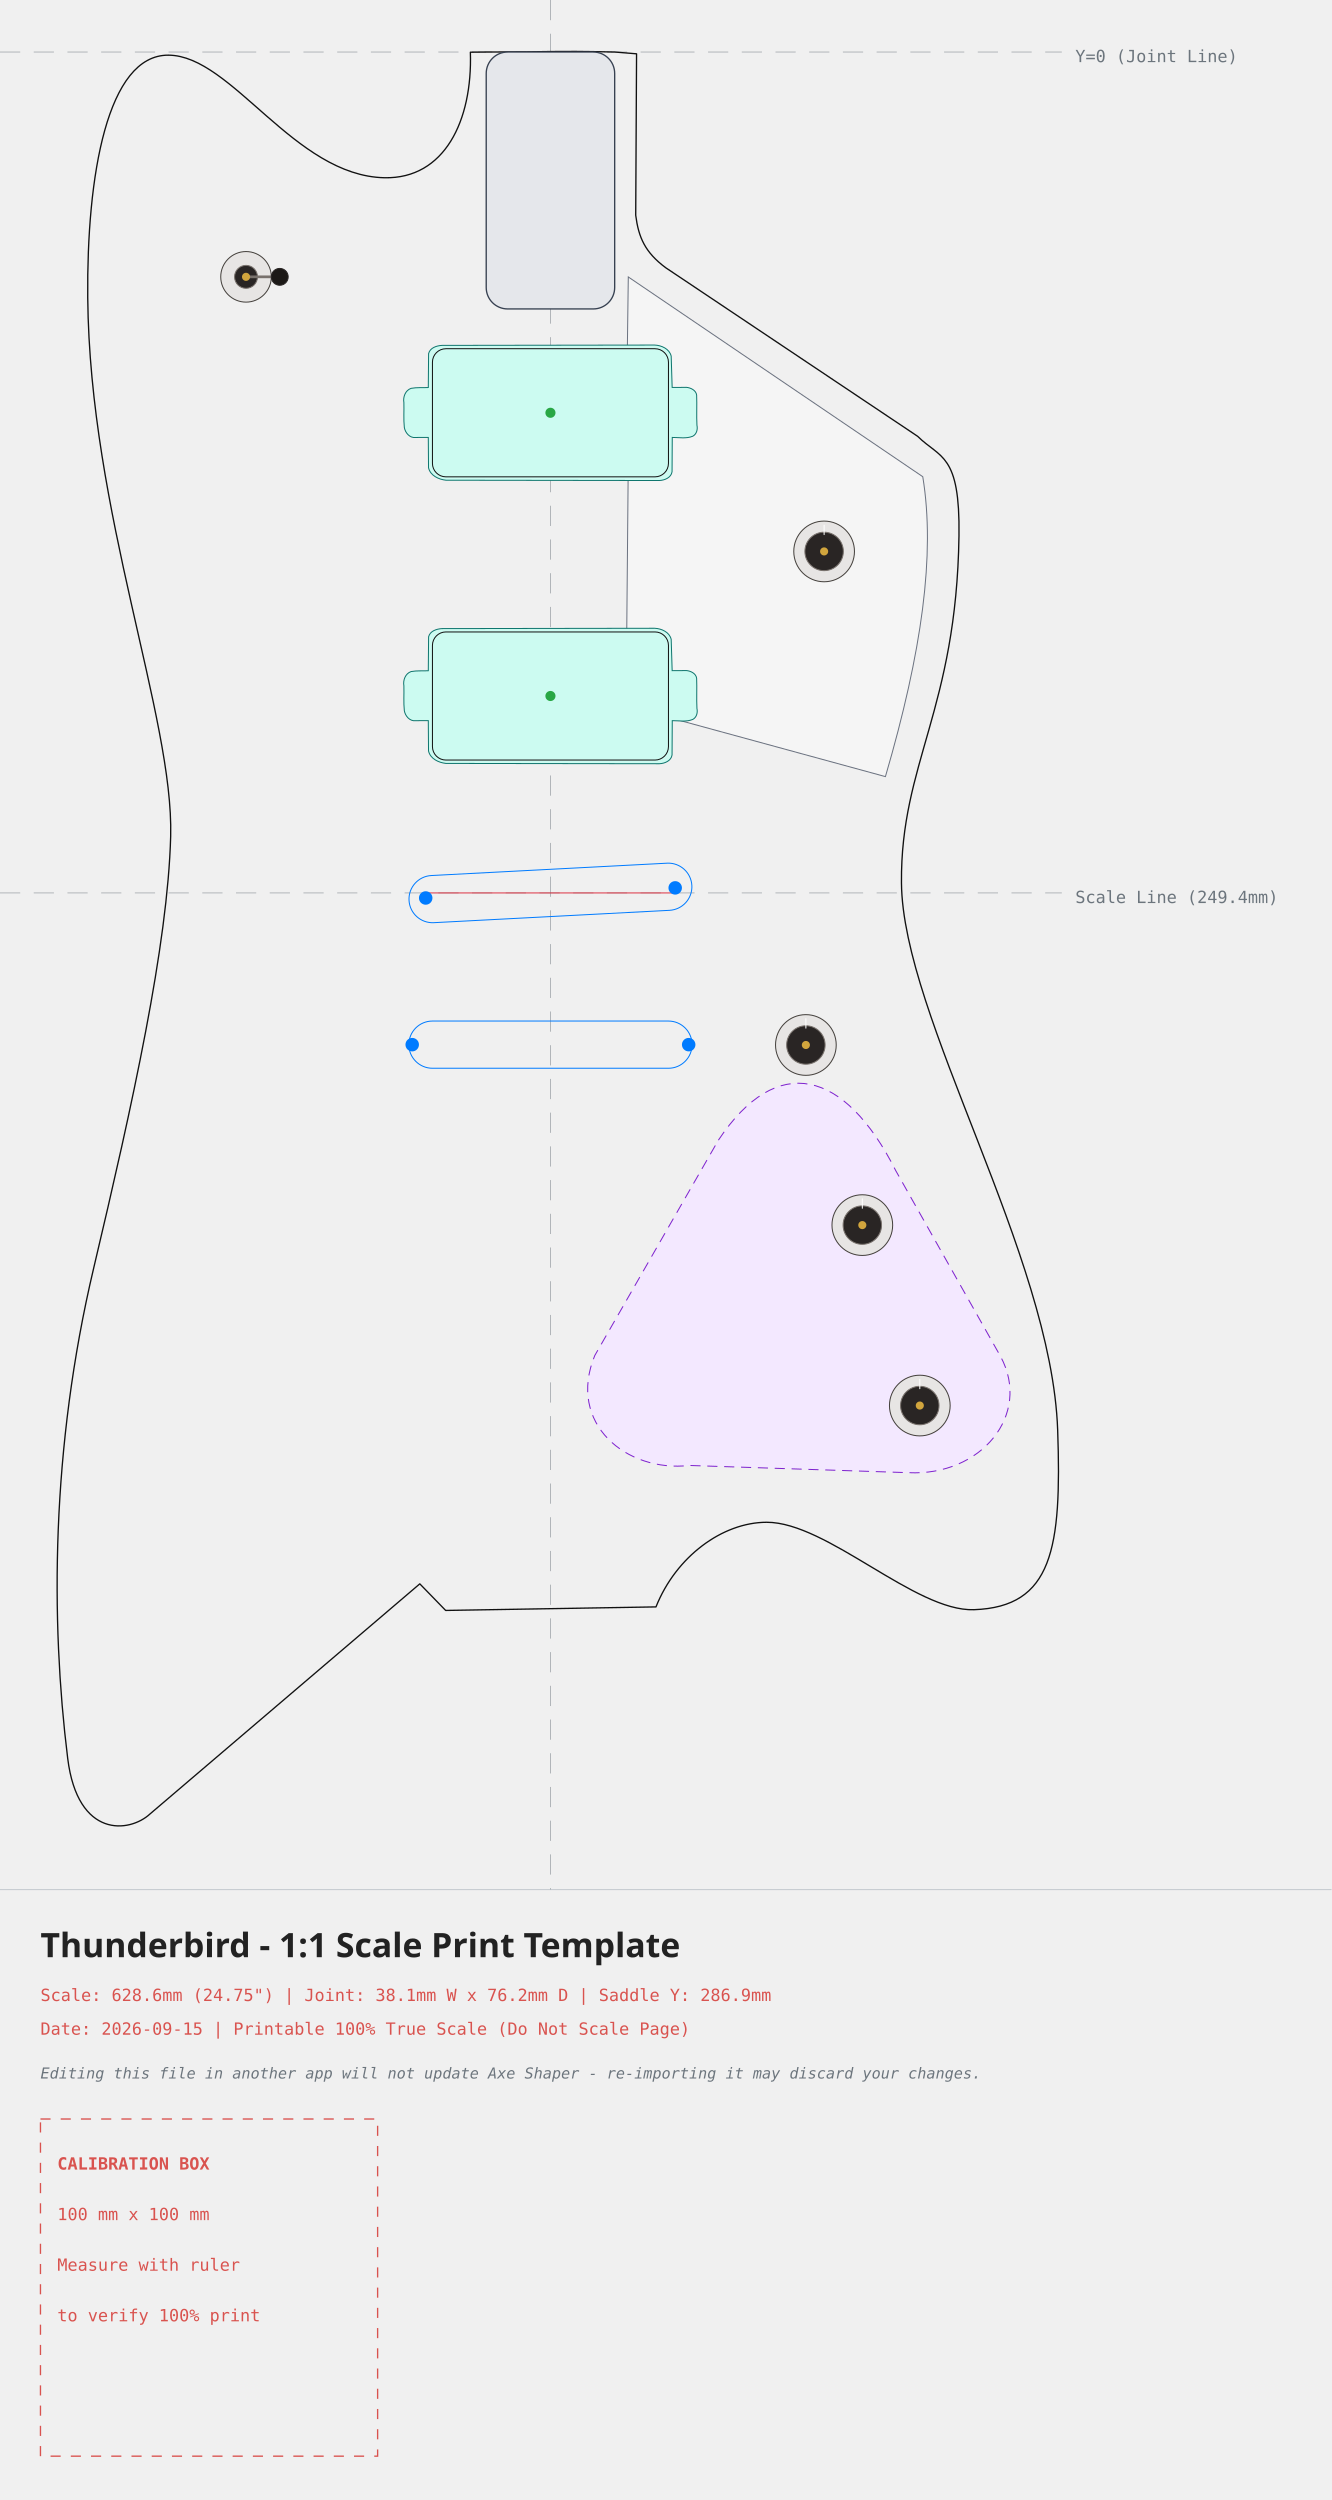
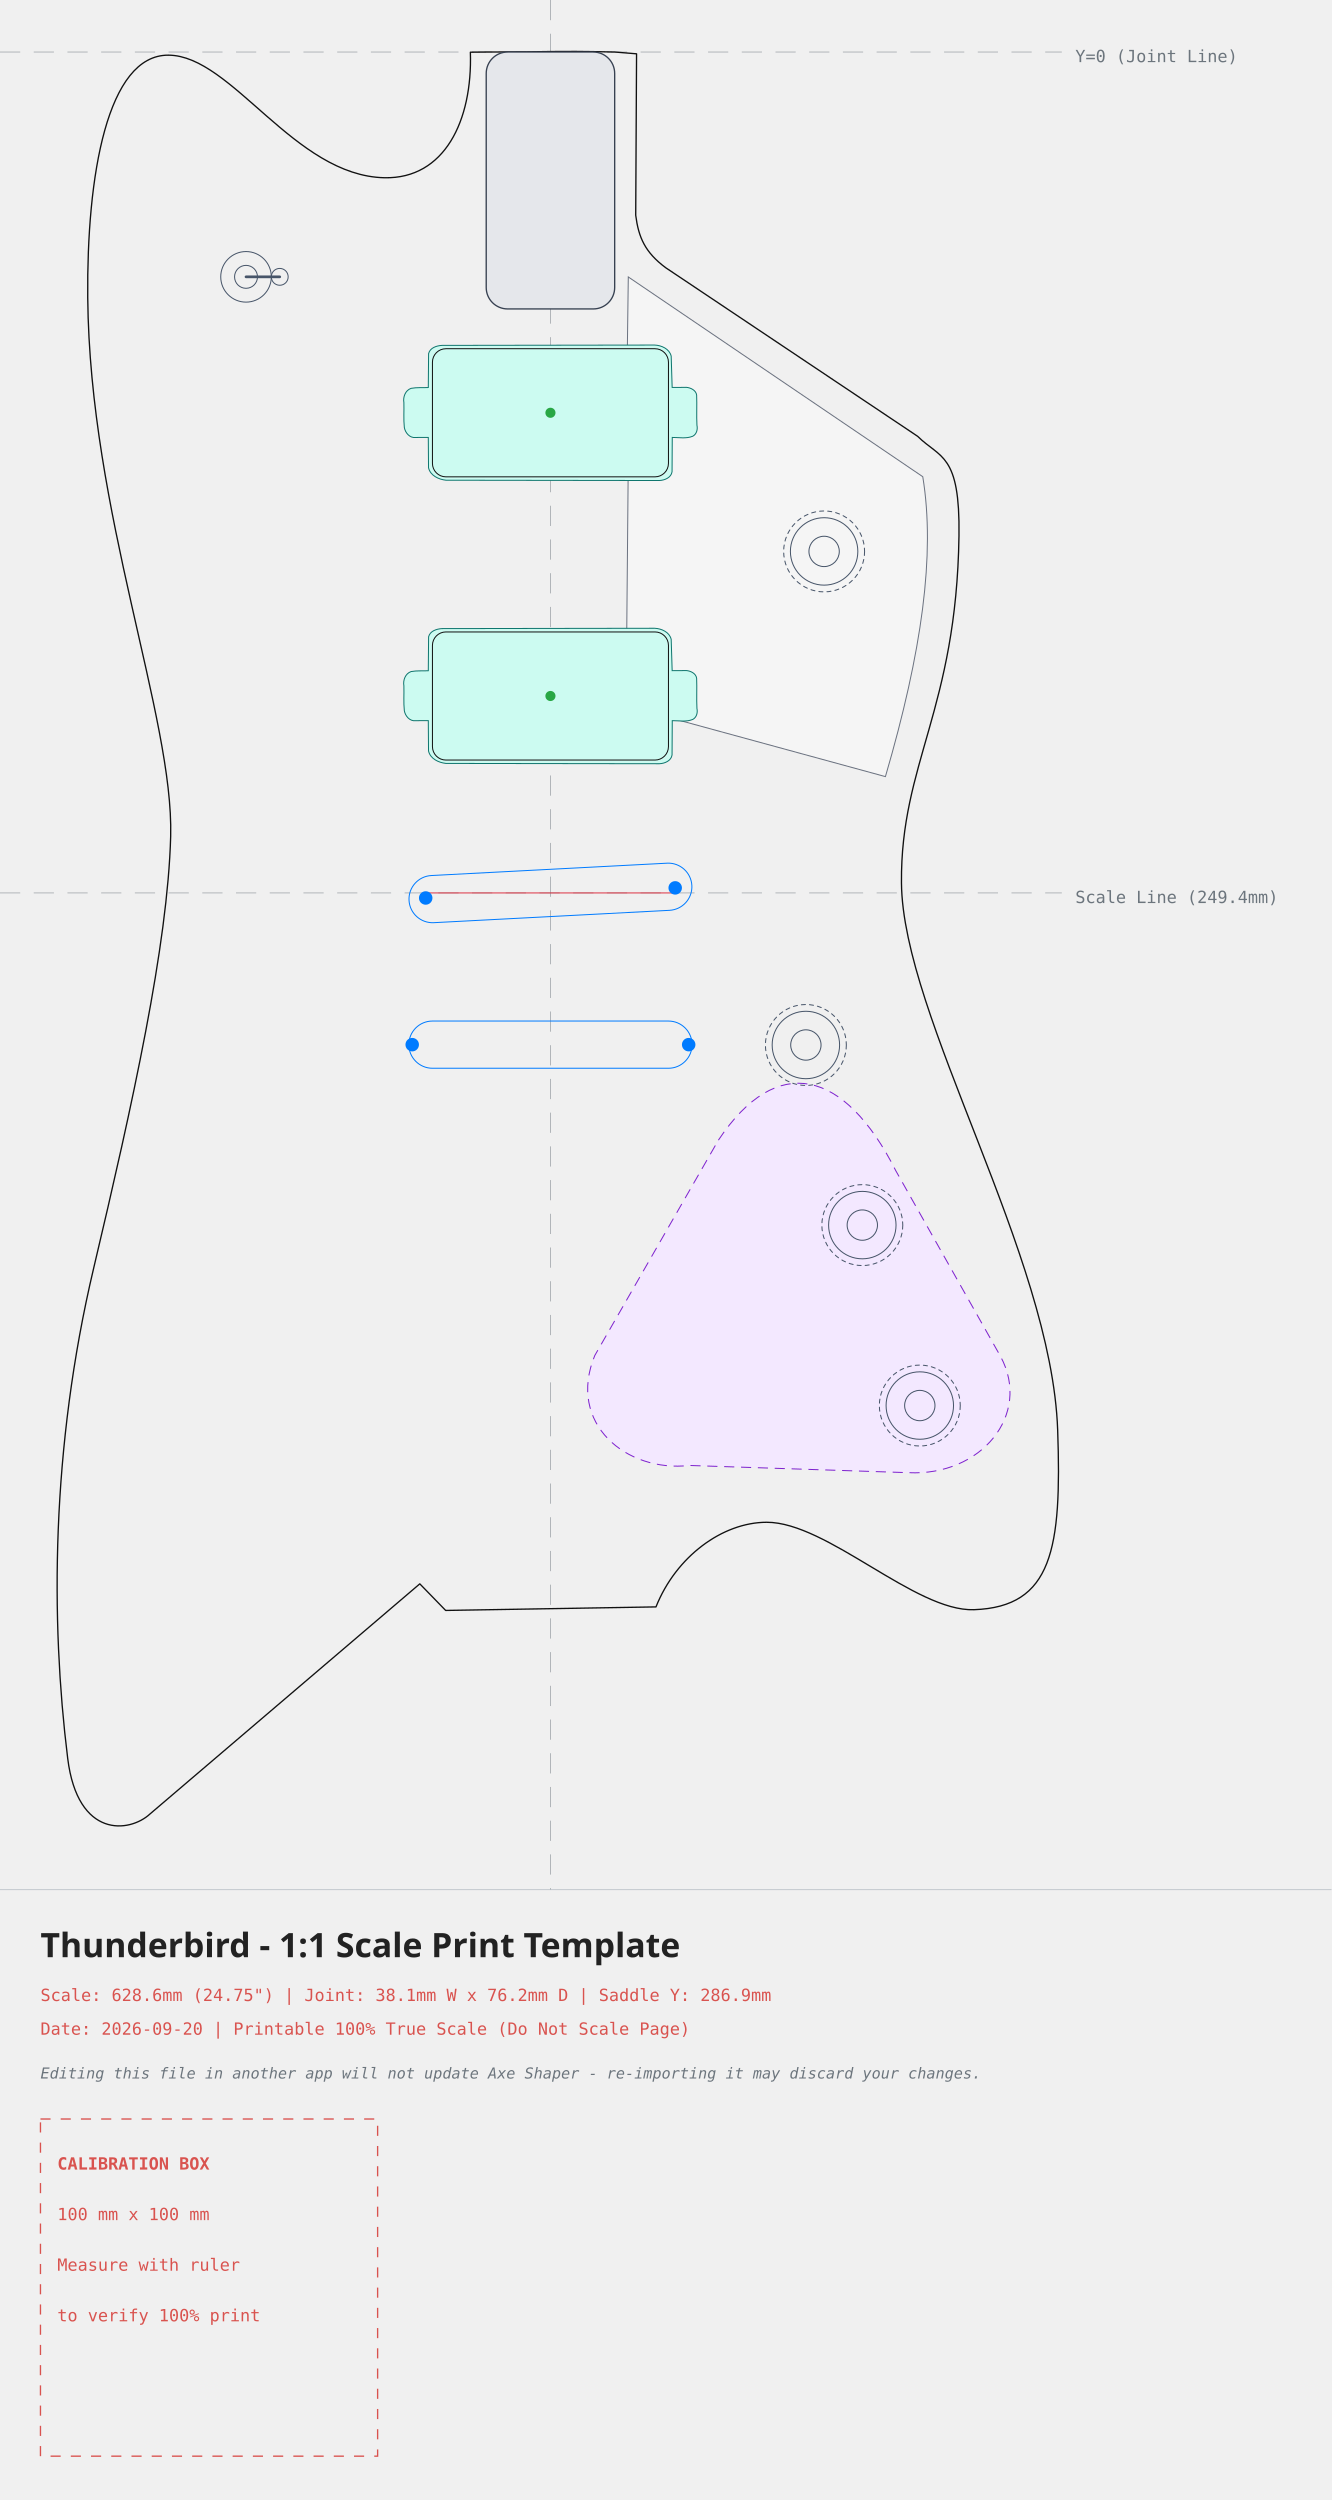
<svg xmlns="http://www.w3.org/2000/svg" width="394.93mm" height="741.49mm" viewBox="-163.26 -15.43 394.93 741.49">
  <style>
    .body-line { fill: none; stroke: #111111; stroke-width: 0.4; stroke-linecap: round; stroke-linejoin: round; }
    .edge-inset { fill: none; stroke: #555555; stroke-width: 0.3; stroke-dasharray: 3,2; }
    .neck-pocket { fill: #e5e7eb; stroke: #374151; stroke-width: 0.4; }
    .pickup-rout { fill: #ccfbf1; stroke: #0f766e; stroke-width: 0.3; }
    .pickup-cover { fill: none; stroke: #111111; stroke-width: 0.3; }
    .bridge-rout { fill: none; stroke: #007bff; stroke-width: 0.3; }
    .back-route { fill: #f3e8ff; stroke: #7e22ce; stroke-width: 0.3; stroke-dasharray: 3,2; }
    .front-route { fill: #ccfbf1; stroke: #0f766e; stroke-width: 0.3; }
    .pickguard { fill: #ffffff; fill-opacity: 0.35; stroke: #6b7280; stroke-width: 0.3; }
-     .control-hardware { fill: #e7e5e4; stroke: #44403c; stroke-width: 0.3; }
-     .control-detail { fill: #292524; stroke: #78716c; stroke-width: 0.3; }
-     .control-indicator { fill: none; stroke: #ffffff; stroke-width: 0.3; stroke-linecap: round; }
-     .control-slot { fill: none; stroke: #292524; stroke-width: 0.6; stroke-linecap: round; }
-     .control-lever { fill: none; stroke: #78716c; stroke-width: 0.8; stroke-linecap: round; }
-     .control-cap { fill: #1c1917; stroke: #292524; stroke-width: 0.3; }
-     .control-center { fill: #d1a53d; }
+     .control-outline { fill: none; stroke: #475569; stroke-width: 0.3; }
+     .control-body { fill: none; stroke: #475569; stroke-width: 0.3; stroke-dasharray: 1.2,1.2; stroke-linecap: round; }
+     .control-slot { fill: none; stroke: #475569; stroke-width: 0.6; stroke-linecap: round; }
+     .control-lever { fill: none; stroke: #475569; stroke-width: 0.8; stroke-linecap: round; }
+     .control-cap { fill: none; stroke: #475569; stroke-width: 0.3; }
    .center-axis { fill: none; stroke: #6c757d; stroke-width: 0.2; stroke-dasharray: 6,4; opacity: 0.7; }
    .calibration-box { fill: none; stroke: #d9534f; stroke-width: 0.4; stroke-dasharray: 3,3; }
    .band-rule { fill: none; stroke: #adb5bd; stroke-width: 0.2; }
    .text-label { font-family: monospace, sans-serif; font-size: 5px; fill: #d9534f; }
    .disclaimer-label { font-family: monospace, sans-serif; font-size: 4.5px; font-style: italic; fill: #6c757d; }
    .axis-label { font-family: monospace, sans-serif; font-size: 5px; fill: #6c757d; }
    .title-label { font-family: sans-serif; font-size: 10px; font-weight: bold; fill: #222222; }
  </style>
  <g>
    <line x1="0" y1="-15.43" x2="0" y2="545.06" class="center-axis" />
    <line x1="-163.26" y1="0" x2="151.67" y2="0" class="center-axis" />
    <text x="155.67" y="3" class="axis-label">Y=0 (Joint Line)</text>
    <line x1="-163.26" y1="249.41" x2="151.67" y2="249.41" class="center-axis" stroke="#007bff" />
    <text x="155.67" y="252.41" class="axis-label" fill="#007bff">Scale Line (249.4mm)</text>
    <path d="M 49.81 322.74 C 67.18 296.64, 87.24 301.65, 102.46 331.86 C 102.46 331.86, 133.53 386.94, 133.53 386.94 C 142.79 404.20, 127.67 422.43, 106.21 421.36 C 106.21 421.36, 41.23 419.22, 41.23 419.22 C 22.46 421.36, 4.85 406.74, 13.15 386.61 C 13.15 386.61, 49.81 322.74, 49.81 322.74 Z" class="back-route" />
    <path d="M -19.05 0.00 C -19.05 0.00, -23.75 0.05, -23.75 0.05 C -23.09 20.46, -31.48 37.64, -49.18 37.29 C -75.99 36.76, -94.44 1.04, -113.29 0.93 C -131.44 0.82, -137.57 36.56, -137.24 72.82 C -136.66 136.46, -111.70 197.30, -112.64 232.64 C -113.50 264.93, -123.96 312.06, -135.49 360.75 C -148.13 414.15, -148.26 465.16, -143.18 506.12 C -140.20 530.06, -124.74 528.13, -118.78 522.59 C -118.78 522.59, -38.75 454.33, -38.75 454.33 C -38.75 454.33, -31.08 462.22, -31.08 462.22 C -31.08 462.22, 31.30 461.17, 31.30 461.17 C 37.28 446.17, 51.06 436.11, 64.10 436.07 C 82.06 436.02, 108.18 462.60, 125.61 462.00 C 148.88 461.18, 151.67 443.92, 150.44 408.72 C 148.63 356.52, 104.43 286.27, 104.11 246.40 C 103.82 210.91, 120.42 195.10, 121.17 143.50 C 121.53 119.03, 115.60 120.58, 108.91 113.98 C 108.91 113.98, 34.19 63.98, 34.19 63.98 C 28.05 59.41, 26.14 54.99, 25.29 48.42 C 25.29 48.42, 25.54 0.53, 25.54 0.53 C 25.54 0.53, 19.05 0.00, 19.05 0.00 C -1.22 -0.43, 1.22 0.04, -19.05 0.00 Z" class="body-line" />
    <path d="M 23.09 66.72 C 23.09 66.72, 110.43 125.96, 110.43 125.96 C 114.21 148.99, 110.16 177.92, 99.35 214.91 C 99.35 214.91, 28.58 195.59, 28.58 195.59 C 28.58 195.59, 28.88 174.66, 28.88 174.66 C 28.88 174.66, 22.61 174.14, 22.61 174.14 C 22.61 174.14, 23.06 124.05, 23.06 124.05 C 23.06 124.05, 28.47 123.38, 28.47 123.38 C 28.47 123.38, 28.86 89.72, 28.86 89.72 C 28.86 89.72, 22.79 89.42, 22.79 89.42 C 22.79 89.42, 23.09 66.72, 23.09 66.72 Z" class="pickguard" style="fill:#ffffff" />
    <rect x="-19.05" y="0" width="38.1" height="76.2" rx="6.35" ry="6.35" class="neck-pocket" />
    <g transform="translate(0, 107) rotate(0)">
      <path d="M -32.15 -19.99 C -33.74 -19.90, -35.70 -19.30, -36.14 -17.56 C -36.14 -17.56, -36.23 -7.49, -36.23 -7.49 C -37.92 -7.40, -39.65 -7.56, -41.32 -7.25 C -43.03 -6.68, -43.77 -4.68, -43.47 -3.02 C -43.39 -0.56, -43.60 1.90, -43.34 4.34 C -43.07 5.93, -41.74 7.54, -39.99 7.33 C -38.74 7.29, -37.48 7.31, -36.23 7.31 C -36.23 7.31, -36.16 16.31, -36.16 16.31 C -35.63 18.63, -33.15 19.77, -30.99 20.00 C -30.99 20.00, 32.28 20.09, 32.28 20.09 C 33.88 20.03, 35.81 19.25, 36.07 17.48 C 36.07 17.48, 36.13 7.31, 36.13 7.31 C 38.15 7.31, 40.29 7.75, 42.22 6.95 C 43.38 6.33, 43.72 4.89, 43.45 3.69 C 43.29 0.71, 43.49 -2.28, 43.36 -5.26 C 43.17 -6.69, 41.58 -7.45, 40.27 -7.55 C 38.89 -7.55, 37.50 -7.48, 36.10 -7.51 C 36.10 -7.51, 35.81 -16.81, 35.81 -16.81 C 35.30 -18.97, 32.92 -20.01, 30.88 -20.09 C 30.88 -20.09, -32.15 -19.99, -32.15 -19.99 Z" class="pickup-rout" />
      <rect x="-35.00" y="-19.00" width="70.00" height="38.00" rx="4.00" ry="4.00" class="pickup-cover" />
      <circle cx="0" cy="0" r="1.5" fill="#28a745" />
    </g>
    <g transform="translate(0, 191) rotate(0)">
      <path d="M -32.15 -19.99 C -33.74 -19.90, -35.70 -19.30, -36.14 -17.56 C -36.14 -17.56, -36.23 -7.49, -36.23 -7.49 C -37.92 -7.40, -39.65 -7.56, -41.32 -7.25 C -43.03 -6.68, -43.77 -4.68, -43.47 -3.02 C -43.39 -0.56, -43.60 1.90, -43.34 4.34 C -43.07 5.93, -41.74 7.54, -39.99 7.33 C -38.74 7.29, -37.48 7.31, -36.23 7.31 C -36.23 7.31, -36.16 16.31, -36.16 16.31 C -35.63 18.63, -33.15 19.77, -30.99 20.00 C -30.99 20.00, 32.28 20.09, 32.28 20.09 C 33.88 20.03, 35.81 19.25, 36.07 17.48 C 36.07 17.48, 36.13 7.31, 36.13 7.31 C 38.15 7.31, 40.29 7.75, 42.22 6.95 C 43.38 6.33, 43.72 4.89, 43.45 3.69 C 43.29 0.71, 43.49 -2.28, 43.36 -5.26 C 43.17 -6.69, 41.58 -7.45, 40.27 -7.55 C 38.89 -7.55, 37.50 -7.48, 36.10 -7.51 C 36.10 -7.51, 35.81 -16.81, 35.81 -16.81 C 35.30 -18.97, 32.92 -20.01, 30.88 -20.09 C 30.88 -20.09, -32.15 -19.99, -32.15 -19.99 Z" class="pickup-rout" />
      <rect x="-35.00" y="-19.00" width="70.00" height="38.00" rx="4.00" ry="4.00" class="pickup-cover" />
      <circle cx="0" cy="0" r="1.5" fill="#28a745" />
    </g>
    <g id="control-knobs">
      <g transform="translate(81.17, 148.12)" data-knob-style="generic">
-         <circle cx="0" cy="0" r="9" class="control-hardware" />
-         <circle cx="0" cy="0" r="5.7" class="control-detail" />
-         <line x1="0" y1="-5" x2="0" y2="-7.8" class="control-indicator" />
-         <circle cx="0" cy="0" r="1.2" class="control-center" />
+         <circle cx="0" cy="0" r="12.00" class="control-body" />
+         <circle cx="0" cy="0" r="10.00" class="control-outline" />
+         <circle cx="0" cy="0" r="4.50" class="control-outline" />
      </g>
      <g transform="translate(75.76, 294.51)" data-knob-style="generic">
-         <circle cx="0" cy="0" r="9" class="control-hardware" />
-         <circle cx="0" cy="0" r="5.7" class="control-detail" />
-         <line x1="0" y1="-5" x2="0" y2="-7.8" class="control-indicator" />
-         <circle cx="0" cy="0" r="1.2" class="control-center" />
+         <circle cx="0" cy="0" r="12.00" class="control-body" />
+         <circle cx="0" cy="0" r="10.00" class="control-outline" />
+         <circle cx="0" cy="0" r="4.50" class="control-outline" />
      </g>
      <g transform="translate(109.55, 401.45)" data-knob-style="generic">
-         <circle cx="0" cy="0" r="9" class="control-hardware" />
-         <circle cx="0" cy="0" r="5.7" class="control-detail" />
-         <line x1="0" y1="-5" x2="0" y2="-7.8" class="control-indicator" />
-         <circle cx="0" cy="0" r="1.2" class="control-center" />
+         <circle cx="0" cy="0" r="12.00" class="control-body" />
+         <circle cx="0" cy="0" r="10.00" class="control-outline" />
+         <circle cx="0" cy="0" r="4.50" class="control-outline" />
      </g>
      <g transform="translate(92.50, 347.93)" data-knob-style="generic">
-         <circle cx="0" cy="0" r="9" class="control-hardware" />
-         <circle cx="0" cy="0" r="5.7" class="control-detail" />
-         <line x1="0" y1="-5" x2="0" y2="-7.8" class="control-indicator" />
-         <circle cx="0" cy="0" r="1.2" class="control-center" />
+         <circle cx="0" cy="0" r="12.00" class="control-body" />
+         <circle cx="0" cy="0" r="10.00" class="control-outline" />
+         <circle cx="0" cy="0" r="4.50" class="control-outline" />
      </g>
    </g>
    <g id="control-switches">
      <g transform="translate(-90.29, 66.68) rotate(90.00)" data-switch-type="gibson_toggle">
-         <circle cx="0" cy="0" r="7.5" class="control-hardware" />
-         <circle cx="0" cy="0" r="3.4" class="control-detail" />
+         <circle cx="0" cy="0" r="7.5" class="control-outline" />
+         <circle cx="0" cy="0" r="3.4" class="control-outline" />
        <line x1="0" y1="0" x2="0" y2="-10" class="control-lever" />
        <circle cx="0" cy="-10" r="2.5" class="control-cap" />
-         <circle cx="0" cy="0" r="1.2" class="control-center" />
      </g>
    </g>
    <g id="bridge-hardware">
      <rect x="-42.00" y="242.41" width="84.00" height="14.00" rx="7.00" ry="7.00" class="bridge-rout" transform="rotate(-3 0.00 249.41)" />
      <rect x="-42.00" y="287.41" width="84.00" height="14.00" rx="7.00" ry="7.00" class="bridge-rout" />
      <line x1="-37.31" y1="249.41" x2="37.31" y2="249.41" stroke="#dc3545" stroke-width="0.3" />
      <g transform="translate(0, 249.41)">
        <circle cx="-37" cy="1.5" r="2" fill="#007bff" />
        <circle cx="37" cy="-1.5" r="2" fill="#007bff" />
        <circle cx="-41" cy="45" r="2" fill="#007bff" />
        <circle cx="41" cy="45" r="2" fill="#007bff" />
      </g>
    </g>
  </g>
  <g>
    <line x1="-163.26" y1="545.06" x2="231.67" y2="545.06" class="band-rule" />
    <text x="-151.26" y="565.06" class="title-label">Thunderbird - 1:1 Scale Print Template</text>
    <text x="-151.26" y="578.06" class="text-label">Scale: 628.6mm (24.75") | Joint: 38.1mm W x 76.2mm D | Saddle Y: 286.9mm</text>
-     <text x="-151.26" y="588.06" class="text-label">Date: 2026-09-15 | Printable 100% True Scale (Do Not Scale Page)</text>
+     <text x="-151.26" y="588.06" class="text-label">Date: 2026-09-20 | Printable 100% True Scale (Do Not Scale Page)</text>
    <text x="-151.26" y="601.06" class="disclaimer-label">Editing this file in another app will not update Axe Shaper - re-importing it may discard your changes.</text>
    <g transform="translate(-151.26, 613.06)">
      <rect x="0" y="0" width="100" height="100" class="calibration-box" />
      <text x="5" y="15" class="text-label" font-weight="bold">CALIBRATION BOX</text>
      <text x="5" y="30" class="text-label">100 mm x 100 mm</text>
      <text x="5" y="45" class="text-label">Measure with ruler</text>
      <text x="5" y="60" class="text-label">to verify 100% print</text>
    </g>
  </g>
</svg>
